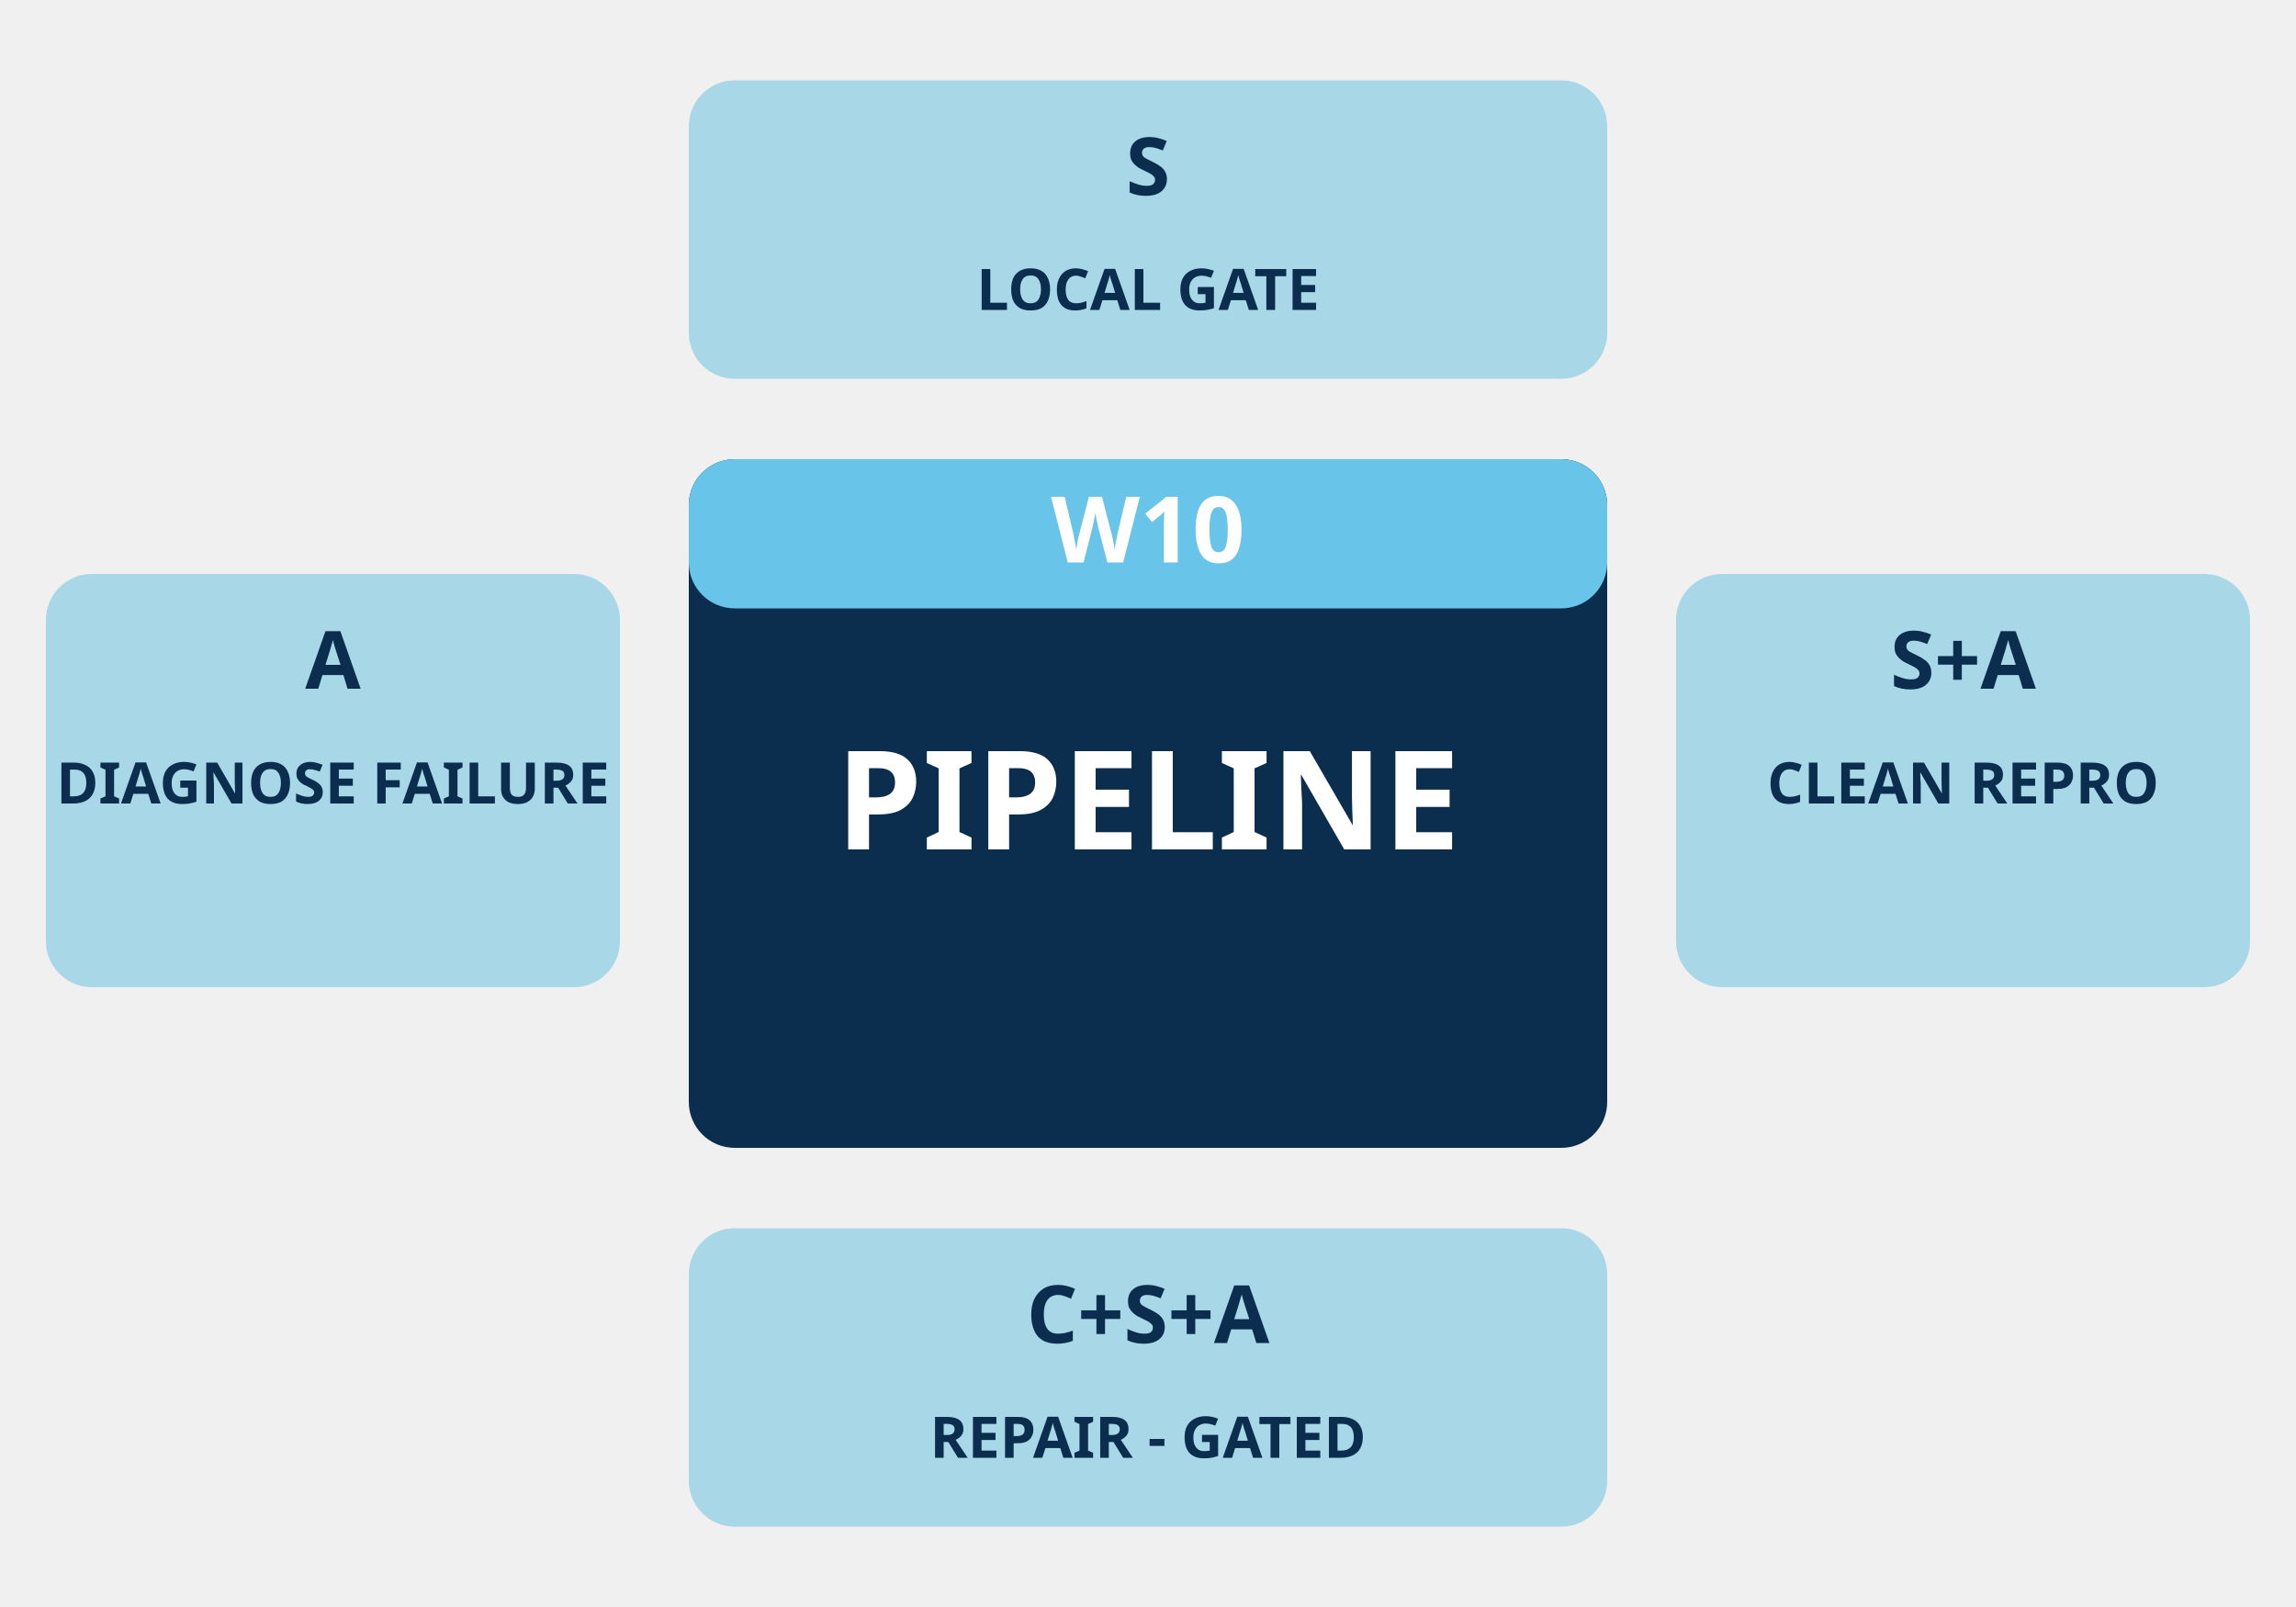
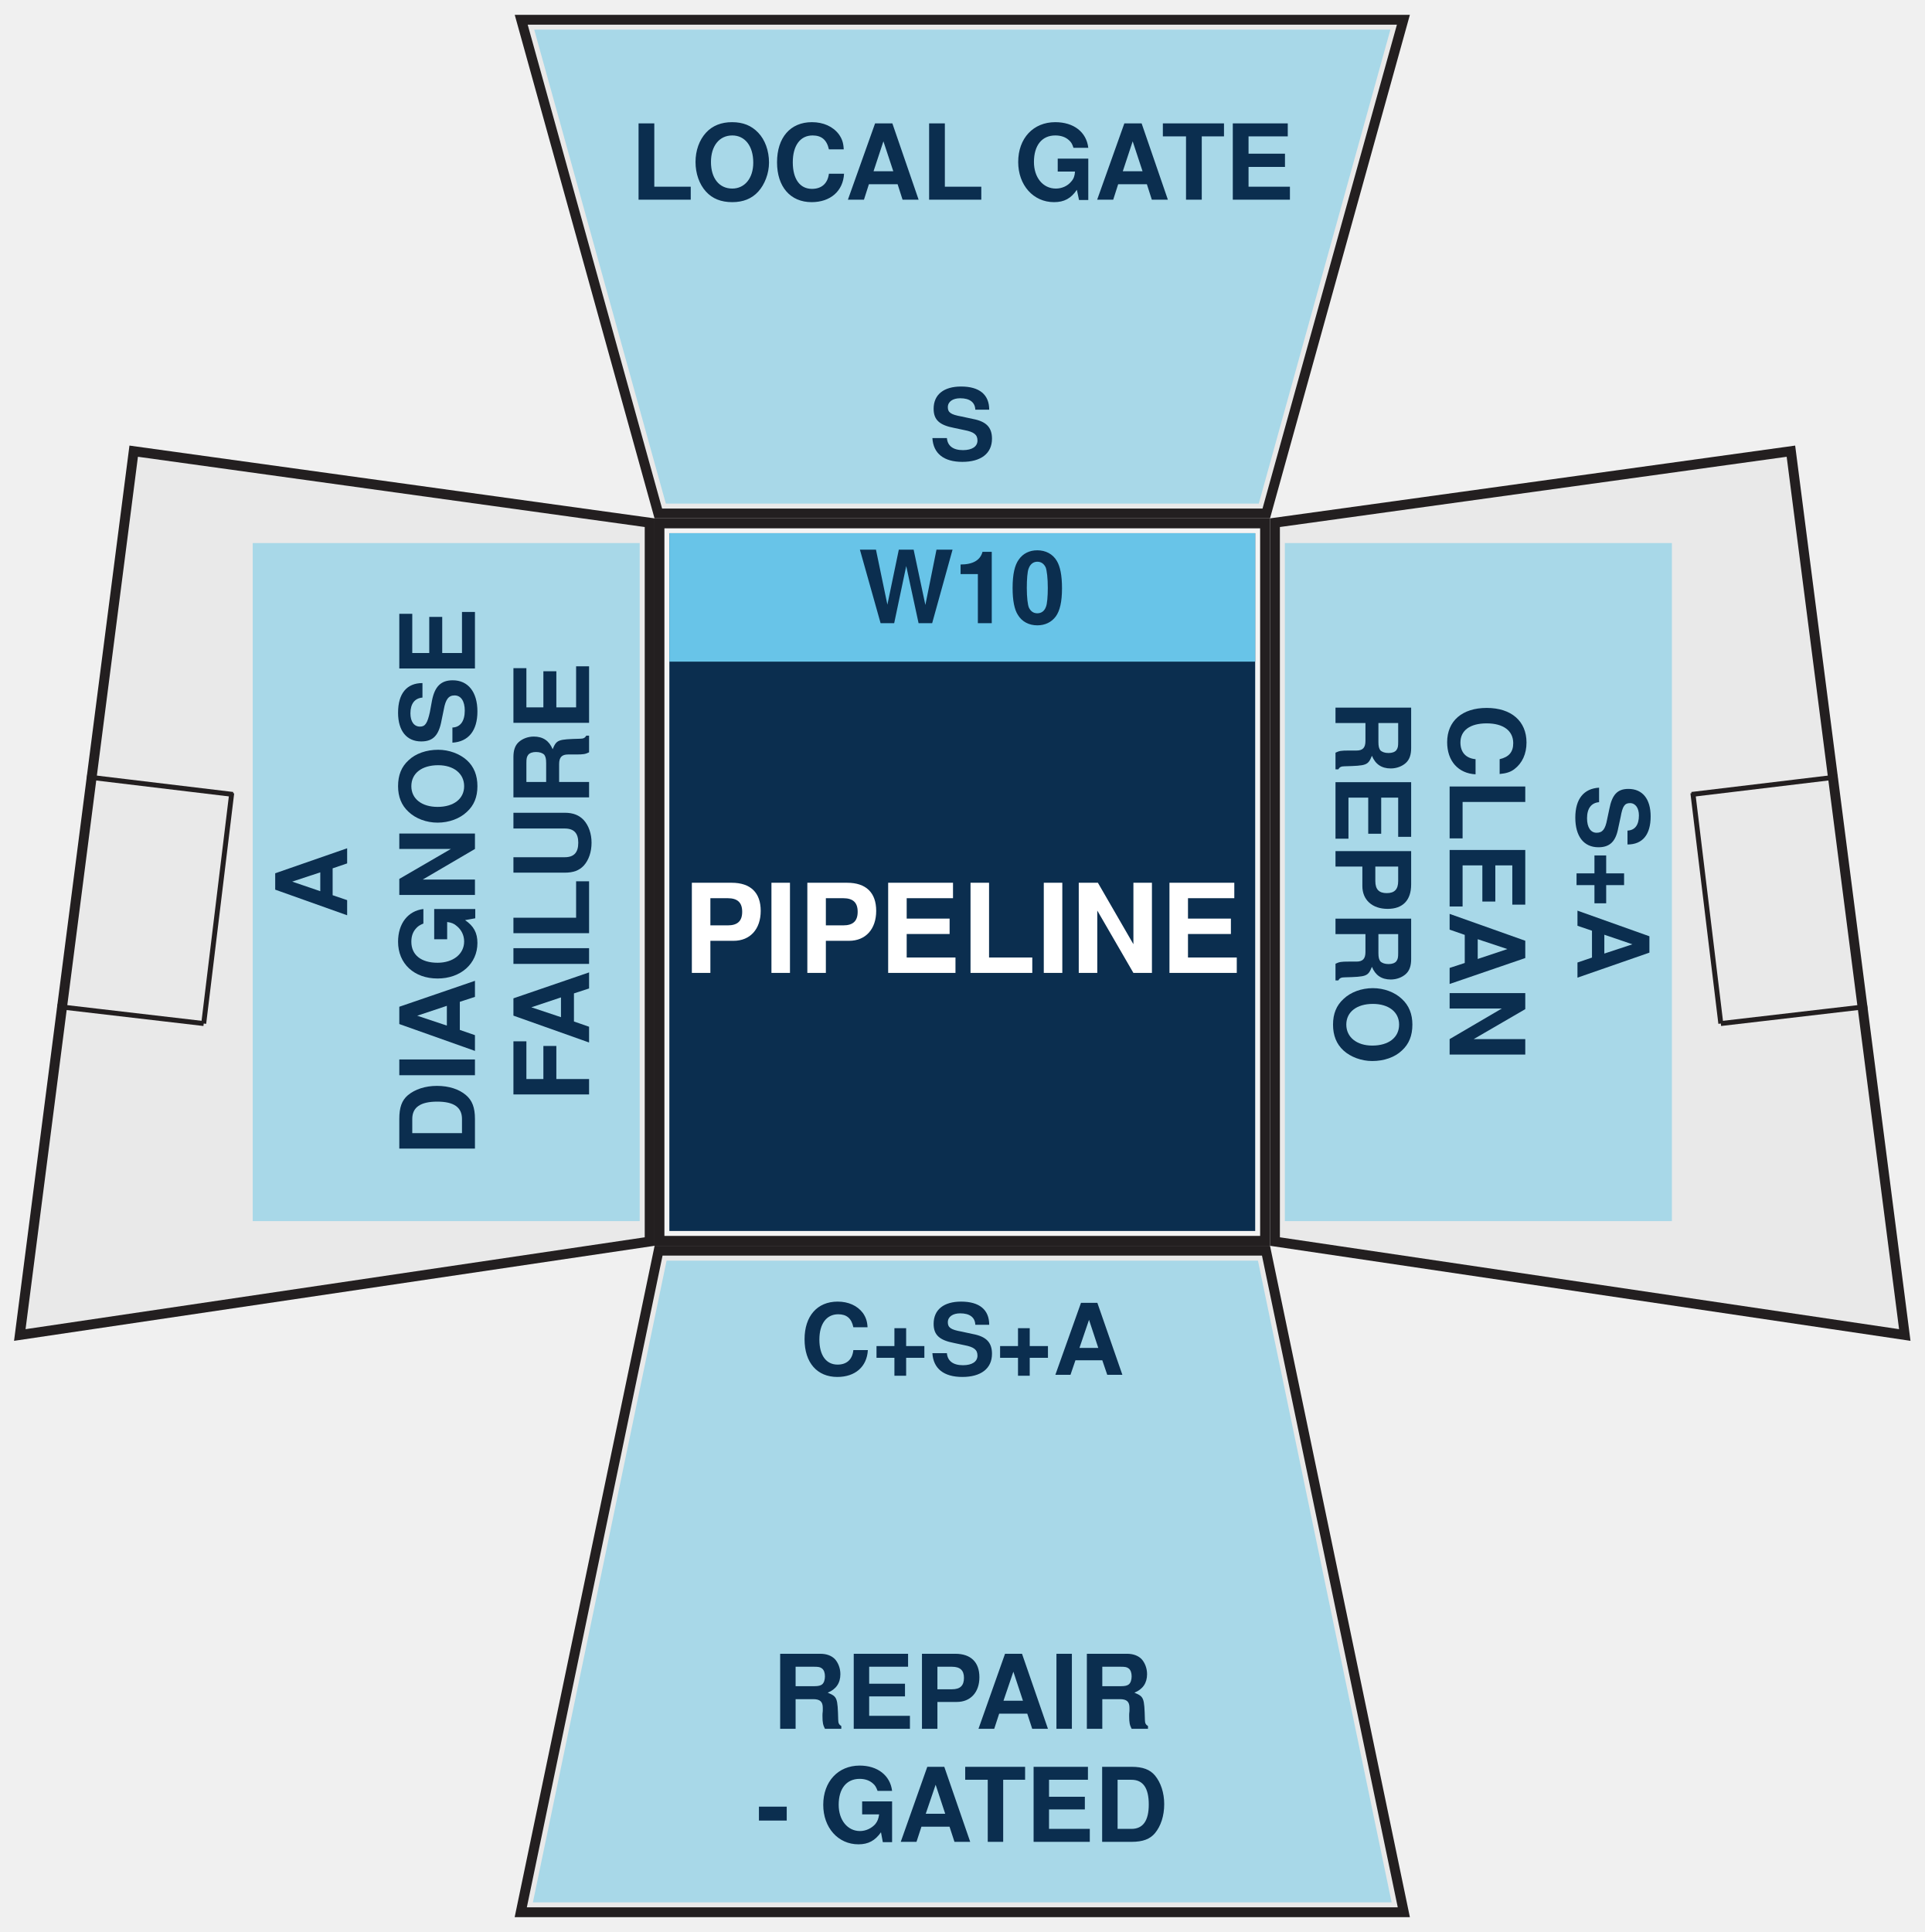
- <svg xmlns="http://www.w3.org/2000/svg" width="200" height="140" viewBox="0 0 200 140" role="img" aria-labelledby="title desc">
-   <style>.id{font:700 8px sans-serif;fill:#fff}.name{font:700 12px sans-serif;fill:#fff}.mod{font:700 7px sans-serif;fill:#0B2E4F;text-anchor:middle}.action{font:700 5px sans-serif;fill:#0B2E4F;text-anchor:middle}</style>
-   <rect x="60" y="40" width="80" height="60" rx="4" fill="#0B2E4F" />
-   <rect x="60" y="40" width="80" height="13" rx="4" fill="#68C4E8" />
-   <text x="100" y="49" class="id" text-anchor="middle">W10</text>
-   <text x="100" y="74" class="name" text-anchor="middle">PIPELINE</text>
-   <rect x="60" y="7" width="80" height="26" rx="4" fill="#A8D8E8" />
-   <text x="100.0" y="17" class="mod">S</text>
-   <text x="100.0" y="27" class="action" textLength="75" lengthAdjust="spacingAndGlyphs">LOCAL GATE</text>
-   <rect x="4" y="50" width="50" height="36" rx="4" fill="#A8D8E8" />
-   <text x="29.0" y="60" class="mod">A</text>
-   <text x="29.0" y="70" class="action" textLength="45" lengthAdjust="spacingAndGlyphs">DIAGNOSE FAILURE</text>
-   <rect x="146" y="50" width="50" height="36" rx="4" fill="#A8D8E8" />
-   <text x="171.0" y="60" class="mod">S+A</text>
-   <text x="171.0" y="70" class="action" textLength="45" lengthAdjust="spacingAndGlyphs">CLEAN REPRO</text>
-   <rect x="60" y="107" width="80" height="26" rx="4" fill="#A8D8E8" />
-   <text x="100.0" y="117" class="mod">C+S+A</text>
-   <text x="100.0" y="127" class="action" textLength="75" lengthAdjust="spacingAndGlyphs">REPAIR - GATED</text>
+ <svg xmlns="http://www.w3.org/2000/svg" width="97.387pt" height="97.762pt" viewBox="19.836 471.09 97.387 97.762" role="img" aria-labelledby="title desc">
+   <path fill-rule="nonzero" fill="rgb(95.686%, 95.609%, 95.628%)" fill-opacity="1" d="M 53.207 533.879 L 83.852 533.879 L 83.852 497.57 L 53.207 497.57 Z M 53.207 533.879 " />
+   <path fill-rule="nonzero" fill="rgb(13.73%, 12.16%, 12.549%)" fill-opacity="1" d="M 84.102 497.32 L 52.957 497.32 L 52.957 534.129 L 84.102 534.129 Z M 83.602 533.629 L 53.457 533.629 L 53.457 497.824 L 83.602 497.824 Z M 83.602 533.629 " />
+   <path fill-rule="nonzero" fill="rgb(91.364%, 91.206%, 91.246%)" fill-opacity="1" d="M 84.352 533.914 L 84.352 497.539 L 110.461 493.922 L 116.223 538.641 Z M 84.352 533.914 " />
+   <path fill-rule="nonzero" fill="rgb(13.73%, 12.16%, 12.549%)" fill-opacity="1" d="M 110.676 493.637 L 84.102 497.32 L 84.102 534.129 L 116.512 538.938 Z M 110.246 494.203 L 115.934 538.348 L 84.602 533.699 L 84.602 497.758 " />
+   <path fill-rule="nonzero" fill="rgb(91.364%, 91.206%, 91.246%)" fill-opacity="1" d="M 53.148 497.074 L 46.211 472.09 L 90.852 472.09 L 83.914 497.074 Z M 53.148 497.074 " />
+   <path fill-rule="nonzero" fill="rgb(13.73%, 12.16%, 12.549%)" fill-opacity="1" d="M 91.18 471.84 L 45.883 471.84 L 52.957 497.32 L 84.102 497.32 Z M 90.523 472.34 L 83.723 496.824 L 53.34 496.824 L 46.539 472.34 " />
+   <path fill-rule="nonzero" fill="rgb(91.364%, 91.206%, 91.246%)" fill-opacity="1" d="M 46.188 567.852 L 53.16 534.379 L 83.898 534.379 L 90.871 567.852 Z M 46.188 567.852 " />
+   <path fill-rule="nonzero" fill="rgb(13.73%, 12.16%, 12.549%)" fill-opacity="1" d="M 84.102 534.129 L 52.961 534.129 L 45.879 568.102 L 91.18 568.102 Z M 83.695 534.625 L 90.566 567.602 L 46.496 567.602 L 53.363 534.625 " />
+   <path fill="none" stroke-width="2.5" stroke-linecap="butt" stroke-linejoin="miter" stroke="rgb(13.73%, 12.16%, 12.549%)" stroke-opacity="1" stroke-miterlimit="10" d="M 1129.575 3313.239 L 1055.657 3304.361 " transform="matrix(0.0998785, 0, 0, -0.0998785, 0, 841.3237)" />
+   <path fill="none" stroke-width="2.5" stroke-linecap="butt" stroke-linejoin="miter" stroke="rgb(13.73%, 12.16%, 12.549%)" stroke-opacity="1" stroke-miterlimit="10" d="M 1144.633 3196.925 L 1070.441 3188.282 " transform="matrix(0.0998785, 0, 0, -0.0998785, 0, 841.3237)" />
+   <path fill="none" stroke-width="2.5" stroke-linecap="butt" stroke-linejoin="miter" stroke="rgb(13.73%, 12.16%, 12.549%)" stroke-opacity="1" stroke-miterlimit="10" d="M 1070.441 3188.282 L 1056.283 3305.065 " transform="matrix(0.0998785, 0, 0, -0.0998785, 0, 841.3237)" />
+   <path fill-rule="nonzero" fill="rgb(91.364%, 91.206%, 91.246%)" fill-opacity="1" d="M 26.602 493.918 L 52.707 497.539 L 52.707 533.91 L 20.836 538.641 Z M 26.602 493.918 " />
+   <path fill-rule="nonzero" fill="rgb(13.73%, 12.16%, 12.549%)" fill-opacity="1" d="M 26.387 493.637 L 20.547 538.938 L 52.957 534.129 L 52.957 497.32 Z M 26.816 494.203 L 52.461 497.758 L 52.461 533.699 L 21.129 538.348 " />
+   <path fill="none" stroke-width="2.5" stroke-linecap="butt" stroke-linejoin="miter" stroke="rgb(13.73%, 12.16%, 12.549%)" stroke-opacity="1" stroke-miterlimit="10" d="M 242.678 3313.239 L 316.635 3304.361 " transform="matrix(0.0998785, 0, 0, -0.0998785, 0, 841.3237)" />
+   <path fill="none" stroke-width="2.5" stroke-linecap="butt" stroke-linejoin="miter" stroke="rgb(13.73%, 12.16%, 12.549%)" stroke-opacity="1" stroke-miterlimit="10" d="M 227.659 3196.925 L 301.812 3188.282 " transform="matrix(0.0998785, 0, 0, -0.0998785, 0, 841.3237)" />
+   <path fill="none" stroke-width="2.5" stroke-linecap="butt" stroke-linejoin="miter" stroke="rgb(13.73%, 12.16%, 12.549%)" stroke-opacity="1" stroke-miterlimit="10" d="M 301.812 3188.282 L 316.009 3305.065 " transform="matrix(0.0998785, 0, 0, -0.0998785, 0, 841.3237)" />
+   <g transform="translate(0 841.89) scale(1 -1)">
+     <rect x="53.707" y="308.511" width="29.645" height="35.309" fill="#0B2E4F" />
+     <rect x="53.707" y="337.32" width="29.645" height="6.5" fill="#68C4E8" />
+     <text transform="translate(68.5293 339.2666) scale(1 -1)" text-anchor="middle" font-family="Helvetica,Arial,sans-serif" font-weight="700" font-size="5.10" fill="#0B2E4F">W10</text>
+     <text transform="translate(68.5293 321.5685) scale(1 -1)" text-anchor="middle" font-family="Helvetica,Arial,sans-serif" font-weight="700" font-size="6.25" fill="#FFFFFF">PIPELINE</text>
+     <rect x="84.852" y="309.011" width="19.586" height="34.309" fill="#A8D8E8" />
+     <g transform="translate(94.64452 326.1654)">
+       <g transform="rotate(-90)">
+         <text transform="translate(0 5.015457) scale(1 -1)" text-anchor="middle" font-family="Helvetica,Arial,sans-serif" font-weight="700" font-size="5.00" fill="#0B2E4F">S+A</text>
+         <text transform="translate(0 -1.453875) scale(1 -1)" text-anchor="middle" font-family="Helvetica,Arial,sans-serif" font-weight="700" font-size="5.25" fill="#0B2E4F">CLEAN</text>
+         <text transform="translate(0 -7.228875) scale(1 -1)" text-anchor="middle" font-family="Helvetica,Arial,sans-serif" font-weight="700" font-size="5.25" fill="#0B2E4F">REPRO</text>
+       </g>
+     </g>
+     <path d="M 53.529 345.316 L 46.869 369.3 L 90.194 369.3 L 83.534 345.316 Z" fill="#A8D8E8" />
+     <text transform="translate(68.5293 347.5383) scale(1 -1)" text-anchor="middle" font-family="Helvetica,Arial,sans-serif" font-weight="700" font-size="5.00" fill="#0B2E4F">S</text>
+     <text transform="translate(68.53125 360.696) scale(1 -1)" text-anchor="middle" font-family="Helvetica,Arial,sans-serif" font-weight="700" font-size="5.30" fill="#0B2E4F">LOCAL GATE</text>
+     <path d="M 46.802 274.538 L 53.567 307.011 L 83.492 307.011 L 90.256 274.538 Z" fill="#A8D8E8" />
+     <text transform="translate(68.5293 301.2336) scale(1 -1)" text-anchor="middle" font-family="Helvetica,Arial,sans-serif" font-weight="700" font-size="5.00" fill="#0B2E4F">C+S+A</text>
+     <text transform="translate(68.5293 283.3198) scale(1 -1)" text-anchor="middle" font-family="Helvetica,Arial,sans-serif" font-weight="700" font-size="5.20" fill="#0B2E4F">REPAIR</text>
+     <text transform="translate(68.5293 277.5998) scale(1 -1)" text-anchor="middle" font-family="Helvetica,Arial,sans-serif" font-weight="700" font-size="5.20" fill="#0B2E4F">- GATED</text>
+     <rect x="32.625" y="309.011" width="19.582" height="34.309" fill="#A8D8E8" />
+     <g transform="translate(42.41601 326.1654)">
+       <g transform="rotate(90)">
+         <text transform="translate(0 5.013519) scale(1 -1)" text-anchor="middle" font-family="Helvetica,Arial,sans-serif" font-weight="700" font-size="5.00" fill="#0B2E4F">A</text>
+         <text transform="translate(0 -1.453875) scale(1 -1)" text-anchor="middle" font-family="Helvetica,Arial,sans-serif" font-weight="700" font-size="5.25" fill="#0B2E4F">DIAGNOSE</text>
+         <text transform="translate(0 -7.228875) scale(1 -1)" text-anchor="middle" font-family="Helvetica,Arial,sans-serif" font-weight="700" font-size="5.25" fill="#0B2E4F">FAILURE</text>
+       </g>
+     </g>
+   </g>
</svg>
